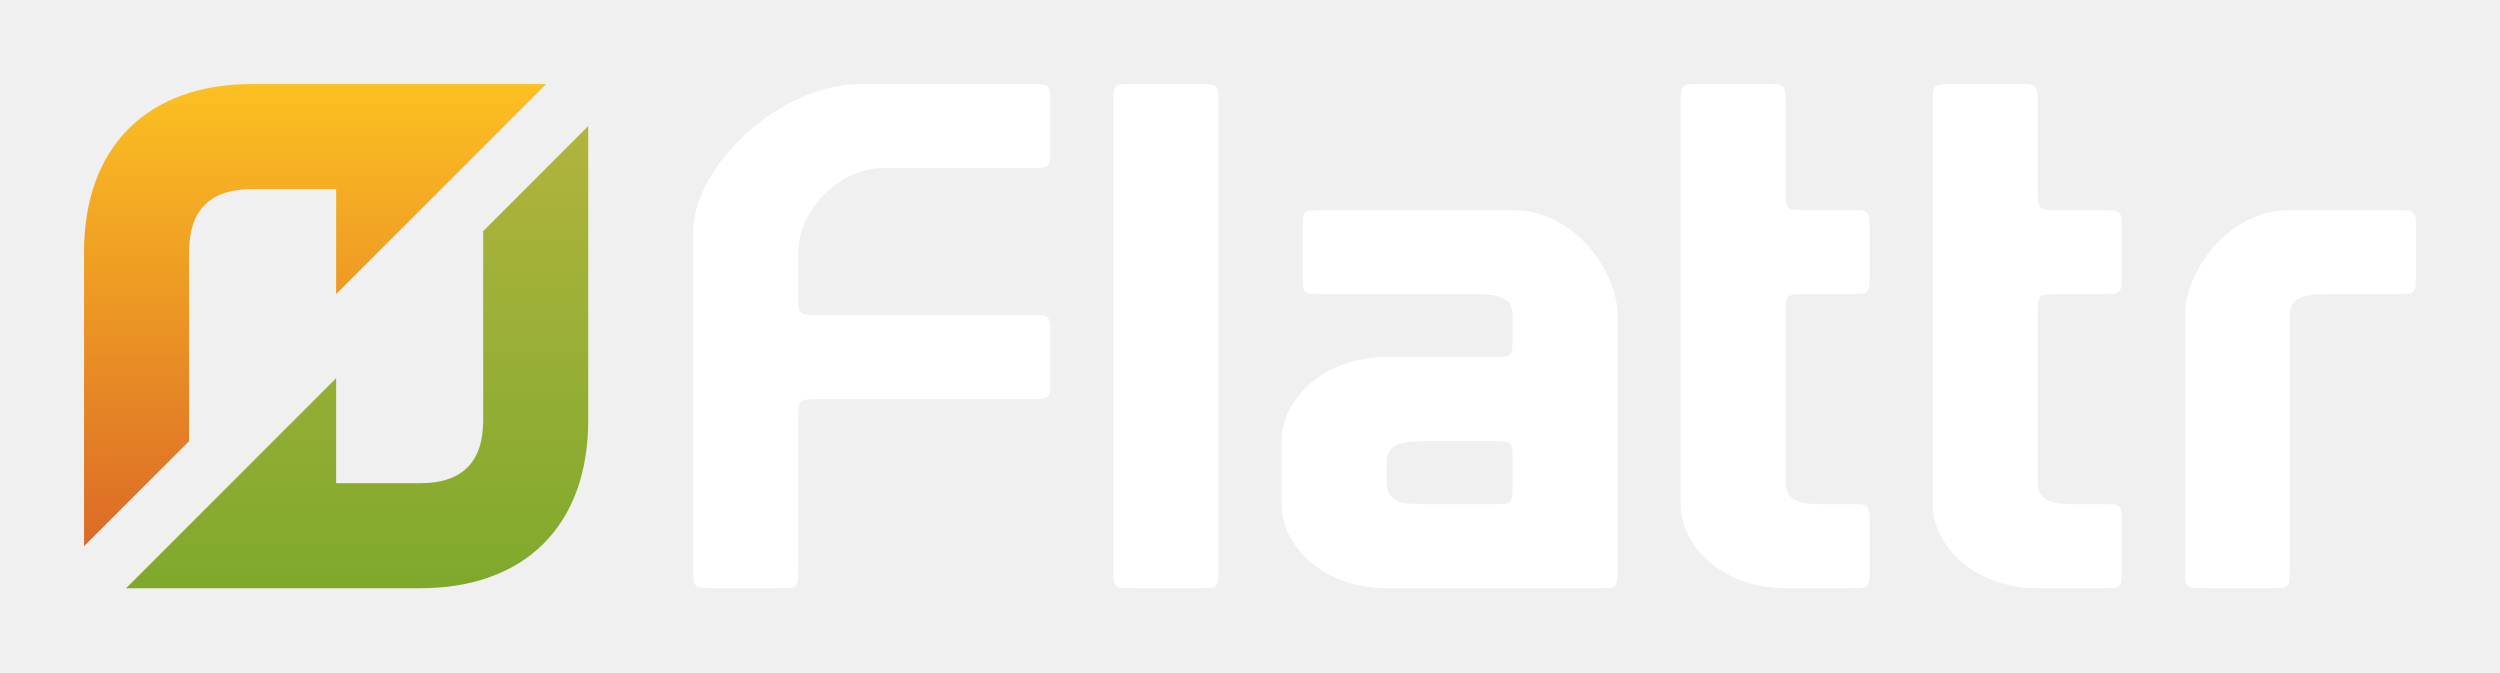
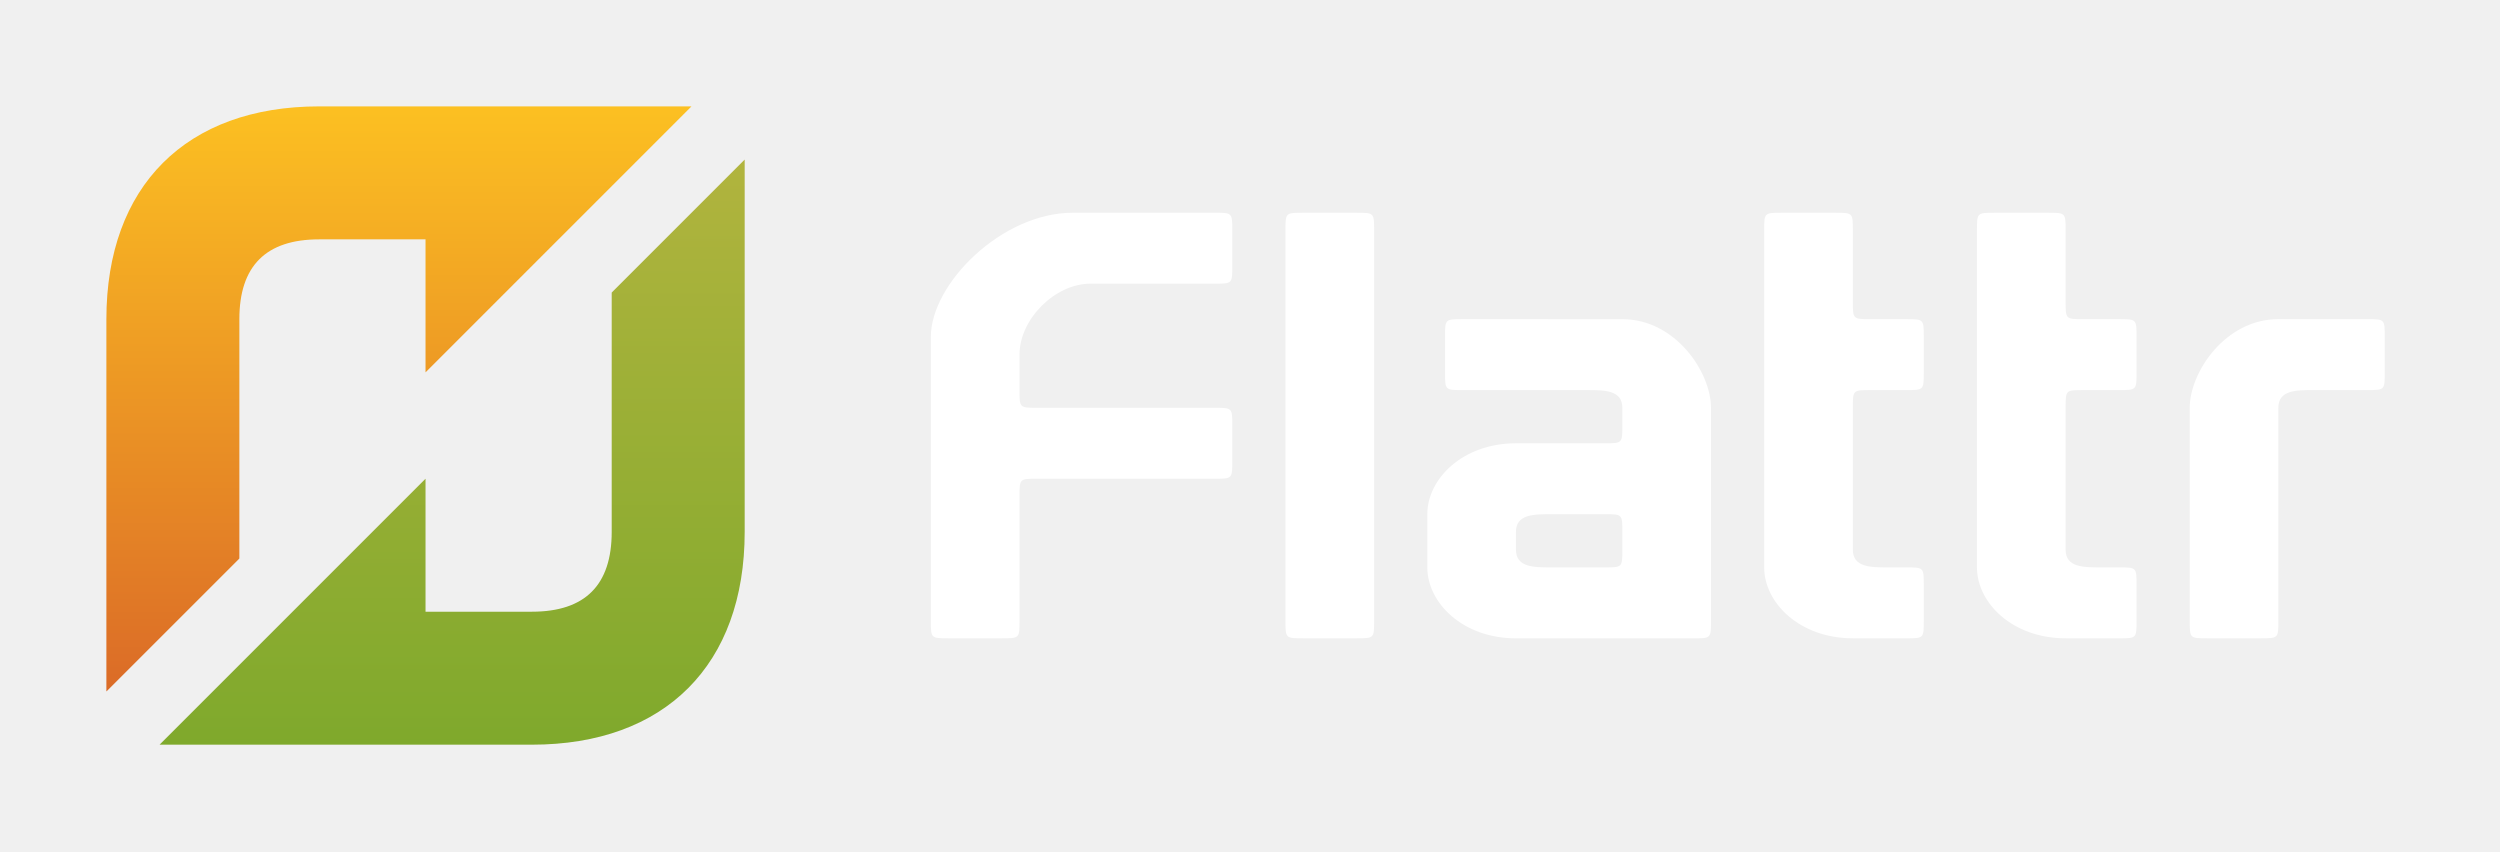
- <svg xmlns="http://www.w3.org/2000/svg" xmlns:xlink="http://www.w3.org/1999/xlink" width="119" height="32" viewBox="0 0 119 32" id="svg2" version="1.1">
+ <svg xmlns="http://www.w3.org/2000/svg" xmlns:xlink="http://www.w3.org/1999/xlink" width="94" height="32" viewBox="0 0 94 32" id="svg2" version="1.1">
  <defs id="defs4">
    <linearGradient id="linearGradient4511">
      <stop style="stop-color:#fcc022;stop-opacity:1" offset="0" id="stop4513" />
      <stop style="stop-color:#db6b27;stop-opacity:1" offset="1" id="stop4515" />
    </linearGradient>
    <linearGradient id="linearGradient4503">
      <stop style="stop-color:#b1b43e;stop-opacity:1" offset="0" id="stop4505" />
      <stop style="stop-color:#7fa92c;stop-opacity:1" offset="1" id="stop4507" />
    </linearGradient>
    <linearGradient xlink:href="#linearGradient4503" id="linearGradient4509" x1="16" y1="1026.362" x2="16" y2="1048.362" gradientUnits="userSpaceOnUse" />
    <linearGradient xlink:href="#linearGradient4511" id="linearGradient4517" x1="12" y1="1024.362" x2="12" y2="1046.362" gradientUnits="userSpaceOnUse" />
  </defs>
  <g id="layer1" transform="translate(0,-1020.362)">
-     <path style="fill:#ffffff;fill-opacity:1;fill-rule:evenodd;stroke:none;stroke-width:1px;stroke-linecap:butt;stroke-linejoin:miter;stroke-opacity:1" d="m 63,10 c -1,0 -1,0 -1,1 l 0,2 c 0,1 0,1 1,1 l 7,0 c 1,0 2,0 2,1 l 0,1 c 0,1 0,1 -1,1 l -5,0 c -3,0 -5,2 -5,4 l 0,3 c 0,2 2,4 5,4 l 10,0 c 1,0 1,0 1,-1 l 0,-12 c 0,-2 -2,-5 -5,-5 z m 5,11 3,0 c 1,0 1,0 1,1 l 0,1 c 0,1 0,1 -1,1 l -3,0 c -1,0 -2,0 -2,-1 l 0,-1 c 0,-1 1,-1 2,-1 z" transform="translate(0,1020.362)" id="path4521" />
    <path style="fill:url(#linearGradient4517);fill-opacity:1;fill-rule:evenodd;stroke:none;stroke-width:1px;stroke-linecap:butt;stroke-linejoin:miter;stroke-opacity:1" d="m 4,1046.362 0,-14 c 0,-5 3,-8 8,-8 l 14,0 -10,10 0,-5 -4,0 c -2,0 -3,1 -3,3 l 0,9" id="path4467" />
    <path style="fill:url(#linearGradient4509);fill-opacity:1;fill-rule:evenodd;stroke:none;stroke-width:1px;stroke-linecap:butt;stroke-linejoin:miter;stroke-opacity:1" d="m 28,1026.362 0,14 c 0,5 -3,8 -8,8 l -14,0 10,-10 0,5 4,0 c 2,0 3,-1 3,-3 l 0,-9" id="path4467-4" />
-     <path style="fill:#ffffff;fill-opacity:1;fill-rule:evenodd;stroke:none;stroke-width:1px;stroke-linecap:butt;stroke-linejoin:miter;stroke-opacity:1" d="m 33,1047.362 c 0,1 0,1 1,1 l 3,0 c 1,0 1,0 1,-1 l 0,-7 c 0,-1 0,-1 1,-1 l 10,0 c 1,0 1,0 1,-1 l 0,-2 c 0,-1 0,-1 -1,-1 l -10,0 c -1,0 -1,0 -1,-1 l 0,-2 c 0,-2 2,-4 4,-4 l 7,0 c 1,0 1,0 1,-1 l 0,-2 c 0,-1 0,-1 -1,-1 l -8,0 c -4,0 -8,4 -8,7 z" id="path4493" />
-     <path style="fill:#ffffff;fill-opacity:1;fill-rule:evenodd;stroke:none;stroke-width:1px;stroke-linecap:butt;stroke-linejoin:miter;stroke-opacity:1" d="m 53,1047.362 c 0,1 0,1 1,1 l 3,0 c 1,0 1,0 1,-1 l 0,-22 c 0,-1 0,-1 -1,-1 l -3,0 c -1,0 -1,0 -1,1 z" id="path4519" />
-     <path style="fill:#ffffff;fill-opacity:1;fill-rule:evenodd;stroke:none;stroke-width:1px;stroke-linecap:butt;stroke-linejoin:miter;stroke-opacity:1" d="m 88,1048.362 -3,0 c -3,0 -5,-2 -5,-4 l 0,-19 c 0,-1 0,-1 1,-1 l 3,0 c 1,0 1,0 1,1 l 0,4 c 0,1 0,1 1,1 l 2,0 c 1,0 1,0 1,1 l 0,2 c 0,1 0,1 -1,1 l -2,0 c -1,0 -1,0 -1,1 l 0,8 c 0,1 1,1 2,1 l 1,0 c 1,0 1,0 1,1 l 0,2 c 0,1 0,1 -1,1 z" id="path4526" />
-     <path style="fill:#ffffff;fill-opacity:1;fill-rule:evenodd;stroke:none;stroke-width:1px;stroke-linecap:butt;stroke-linejoin:miter;stroke-opacity:1" d="m 100,1048.362 -3,0 c -3,0 -5,-2 -5,-4 l 0,-19 c 0,-1 0,-1 1,-1 l 3,0 c 1,0 1,0 1,1 l 0,4 c 0,1 0,1 1,1 l 2,0 c 1,0 1,0 1,1 l 0,2 c 0,1 0,1 -1,1 l -2,0 c -1,0 -1,0 -1,1 l 0,8 c 0,1 1,1 2,1 l 1,0 c 1,0 1,0 1,1 l 0,2 c 0,1 0,1 -1,1 z" id="path4526-9" />
-     <path style="fill:#ffffff;fill-opacity:1;fill-rule:evenodd;stroke:none;stroke-width:1px;stroke-linecap:butt;stroke-linejoin:miter;stroke-opacity:1" d="m 105,1048.362 c -1,0 -1,0 -1,-1 l 0,-12 c 0,-2 2,-5 5,-5 l 5,0 c 1,0 1,0 1,1 l 0,2 c 0,1 0,1 -1,1 l -3,0 c -1,0 -2,0 -2,1 l 0,12 c 0,1 0,1 -1,1" id="path4543" />
+     <g id="g4150" transform="matrix(0.8052545,0,0,0.8052545,8.426601,201.1077)">
+       <path id="path4521" d="m 57.837,1032.288 c -0.828,0 -0.828,0 -0.828,0.828 l 0,1.656 c 0,0.828 0,0.828 0.828,0.828 l 5.795,0 c 0.828,0 1.656,0 1.656,0.828 l 0,0.828 c 0,0.828 0,0.828 -0.828,0.828 l -4.139,0 c -2.484,0 -4.139,1.656 -4.139,3.312 l 0,2.484 c 0,1.656 1.656,3.312 4.139,3.312 l 8.279,0 c 0.828,0 0.828,0 0.828,-0.828 l 0,-9.935 c 0,-1.656 -1.656,-4.14 -4.139,-4.14 z m 4.139,9.107 2.484,0 c 0.828,0 0.828,0 0.828,0.828 l 0,0.828 c 0,0.828 0,0.828 -0.828,0.828 l -2.484,0 c -0.828,0 -1.656,0 -1.656,-0.828 l 0,-0.828 c 0,-0.828 0.828,-0.828 1.656,-0.828 z" style="fill:#ffffff;fill-opacity:1;fill-rule:evenodd;stroke:none;stroke-width:1px;stroke-linecap:butt;stroke-linejoin:miter;stroke-opacity:1" />
+       <path id="path4493" d="m 33,1046.362 c 0,0.828 0,0.828 0.828,0.828 l 2.484,0 c 0.828,0 0.828,0 0.828,-0.828 l 0,-5.795 c 0,-0.828 0,-0.828 0.828,-0.828 l 8.279,0 c 0.828,0 0.828,0 0.828,-0.828 l 0,-1.656 c 0,-0.828 0,-0.828 -0.828,-0.828 l -8.279,0 c -0.828,0 -0.828,0 -0.828,-0.828 l 0,-1.656 c 0,-1.656 1.656,-3.312 3.312,-3.312 l 5.795,0 c 0.828,0 0.828,0 0.828,-0.828 l 0,-1.656 c 0,-0.828 0,-0.828 -0.828,-0.828 l -6.623,0 C 36.312,1027.321 33,1030.632 33,1033.116 Z" style="fill:#ffffff;fill-opacity:1;fill-rule:evenodd;stroke:none;stroke-width:1px;stroke-linecap:butt;stroke-linejoin:miter;stroke-opacity:1" />
+       <path id="path4519" d="m 49.558,1046.362 c 0,0.828 0,0.828 0.828,0.828 l 2.484,0 c 0.828,0 0.828,0 0.828,-0.828 l 0,-18.214 c 0,-0.828 0,-0.828 -0.828,-0.828 l -2.484,0 c -0.828,0 -0.828,0 -0.828,0.828 z" style="fill:#ffffff;fill-opacity:1;fill-rule:evenodd;stroke:none;stroke-width:1px;stroke-linecap:butt;stroke-linejoin:miter;stroke-opacity:1" />
+       <path id="path4526" d="m 78.534,1047.19 -2.484,0 c -2.484,0 -4.139,-1.656 -4.139,-3.312 l 0,-15.73 c 0,-0.828 0,-0.828 0.828,-0.828 l 2.484,0 c 0.828,0 0.828,0 0.828,0.828 l 0,3.312 c 0,0.828 0,0.828 0.828,0.828 l 1.656,0 c 0.828,0 0.828,0 0.828,0.828 l 0,1.656 c 0,0.828 0,0.828 -0.828,0.828 l -1.656,0 c -0.828,0 -0.828,0 -0.828,0.828 l 0,6.623 c 0,0.828 0.828,0.828 1.656,0.828 l 0.828,0 c 0.828,0 0.828,0 0.828,0.828 l 0,1.656 c 0,0.828 0,0.828 -0.828,0.828 z" style="fill:#ffffff;fill-opacity:1;fill-rule:evenodd;stroke:none;stroke-width:1px;stroke-linecap:butt;stroke-linejoin:miter;stroke-opacity:1" />
+       <path id="path4526-9" d="m 88.469,1047.19 -2.484,0 c -2.484,0 -4.139,-1.656 -4.139,-3.312 l 0,-15.73 c 0,-0.828 0,-0.828 0.828,-0.828 l 2.484,0 c 0.828,0 0.828,0 0.828,0.828 l 0,3.312 c 0,0.828 0,0.828 0.828,0.828 l 1.656,0 c 0.828,0 0.828,0 0.828,0.828 l 0,1.656 c 0,0.828 0,0.828 -0.828,0.828 l -1.656,0 c -0.828,0 -0.828,0 -0.828,0.828 l 0,6.623 c 0,0.828 0.828,0.828 1.656,0.828 l 0.828,0 c 0.828,0 0.828,0 0.828,0.828 l 0,1.656 c 0,0.828 0,0.828 -0.828,0.828 z" style="fill:#ffffff;fill-opacity:1;fill-rule:evenodd;stroke:none;stroke-width:1px;stroke-linecap:butt;stroke-linejoin:miter;stroke-opacity:1" />
+       <path id="path4543" d="m 92.609,1047.19 c -0.828,0 -0.828,0 -0.828,-0.828 l 0,-9.935 c 0,-1.656 1.656,-4.14 4.139,-4.14 l 4.139,0 c 0.828,0 0.828,0 0.828,0.828 l 0,1.656 c 0,0.828 0,0.828 -0.828,0.828 l -2.484,0 c -0.828,0 -1.656,0 -1.656,0.828 l 0,9.935 c 0,0.828 0,0.828 -0.828,0.828" style="fill:#ffffff;fill-opacity:1;fill-rule:evenodd;stroke:none;stroke-width:1px;stroke-linecap:butt;stroke-linejoin:miter;stroke-opacity:1" />
+     </g>
  </g>
</svg>
